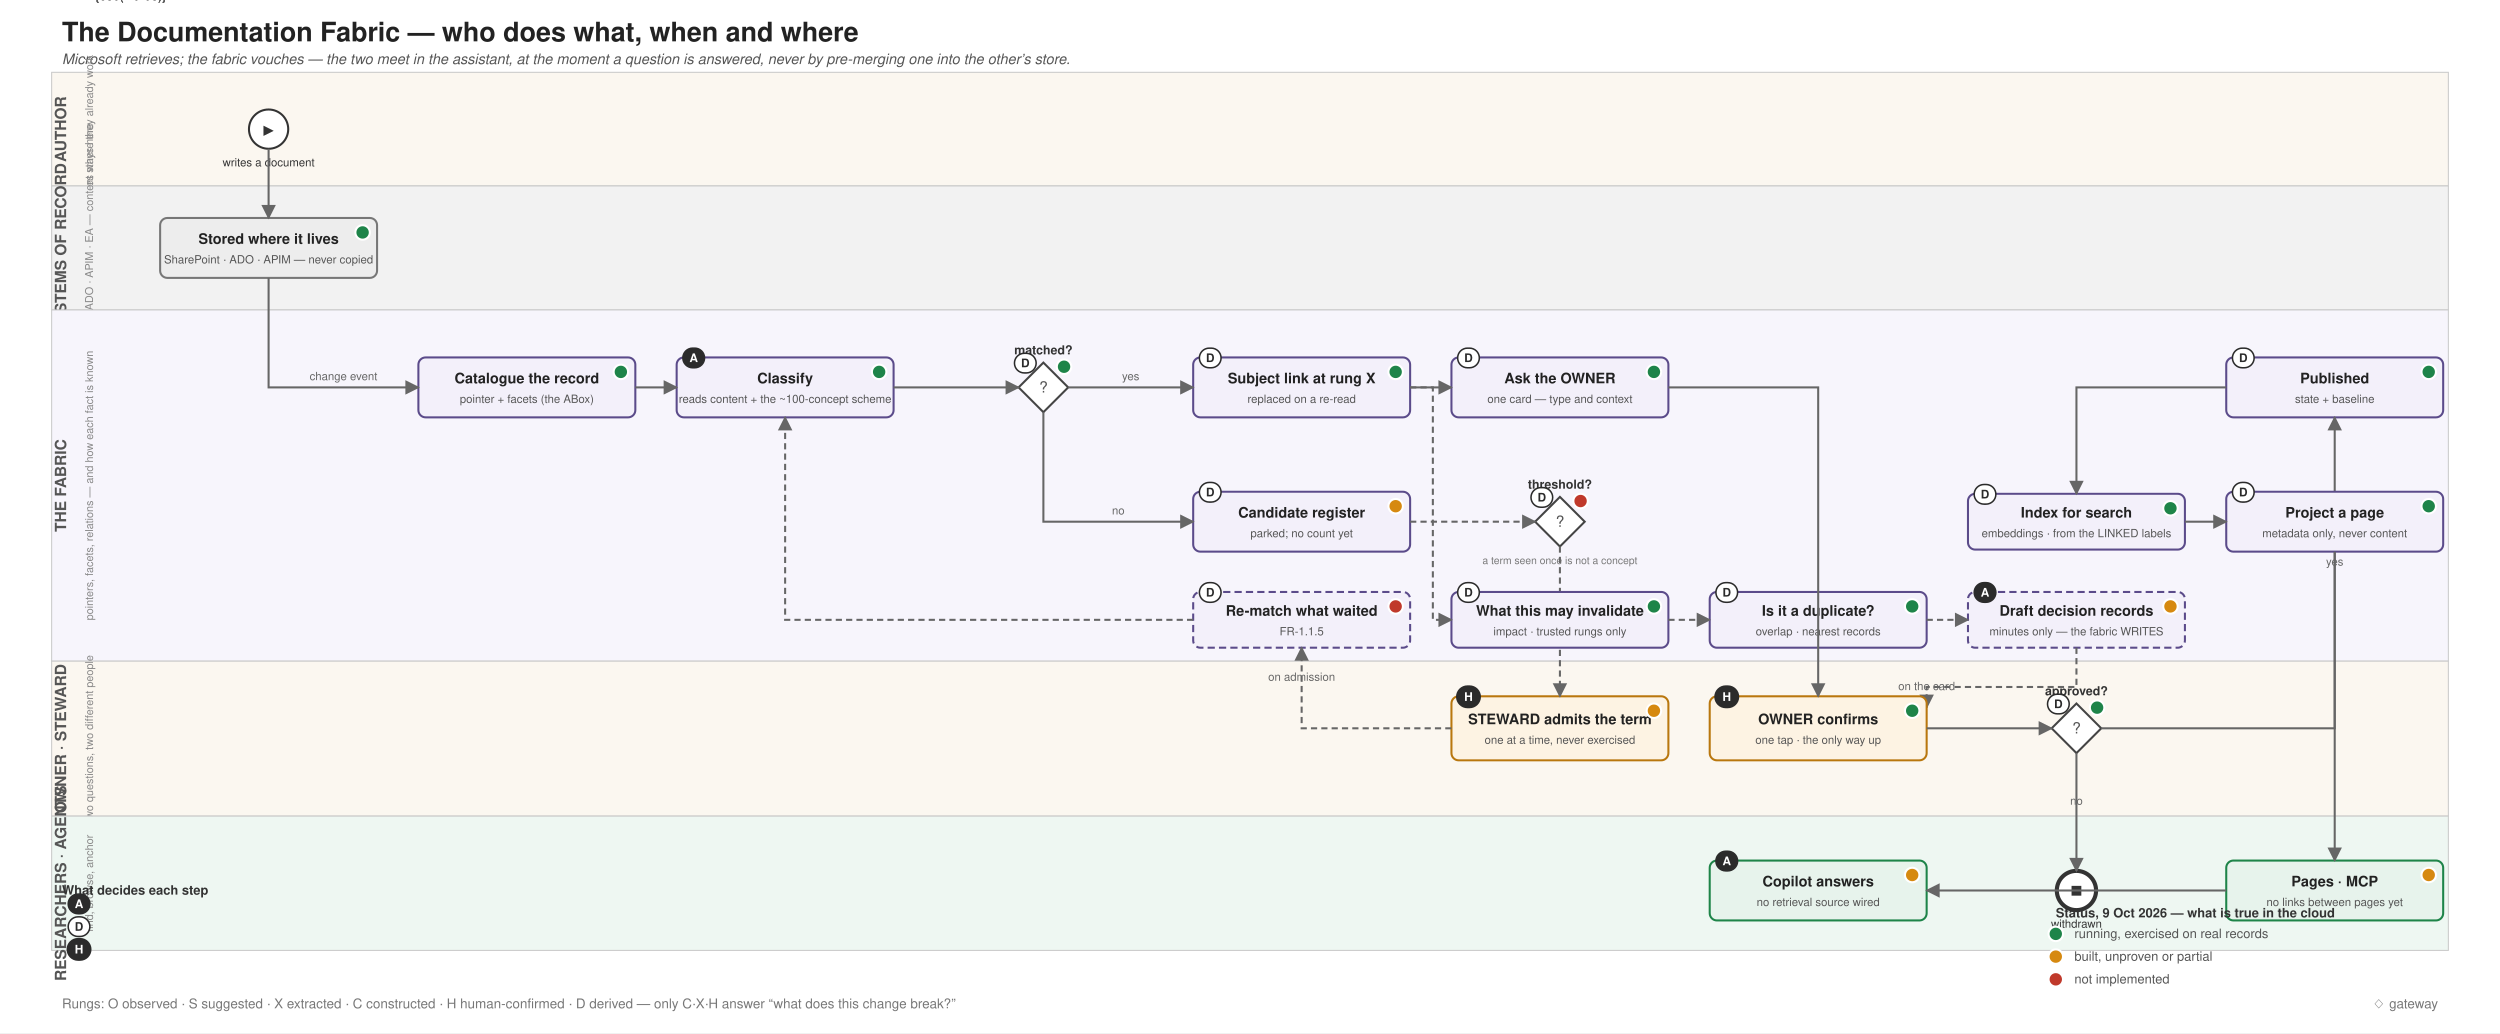
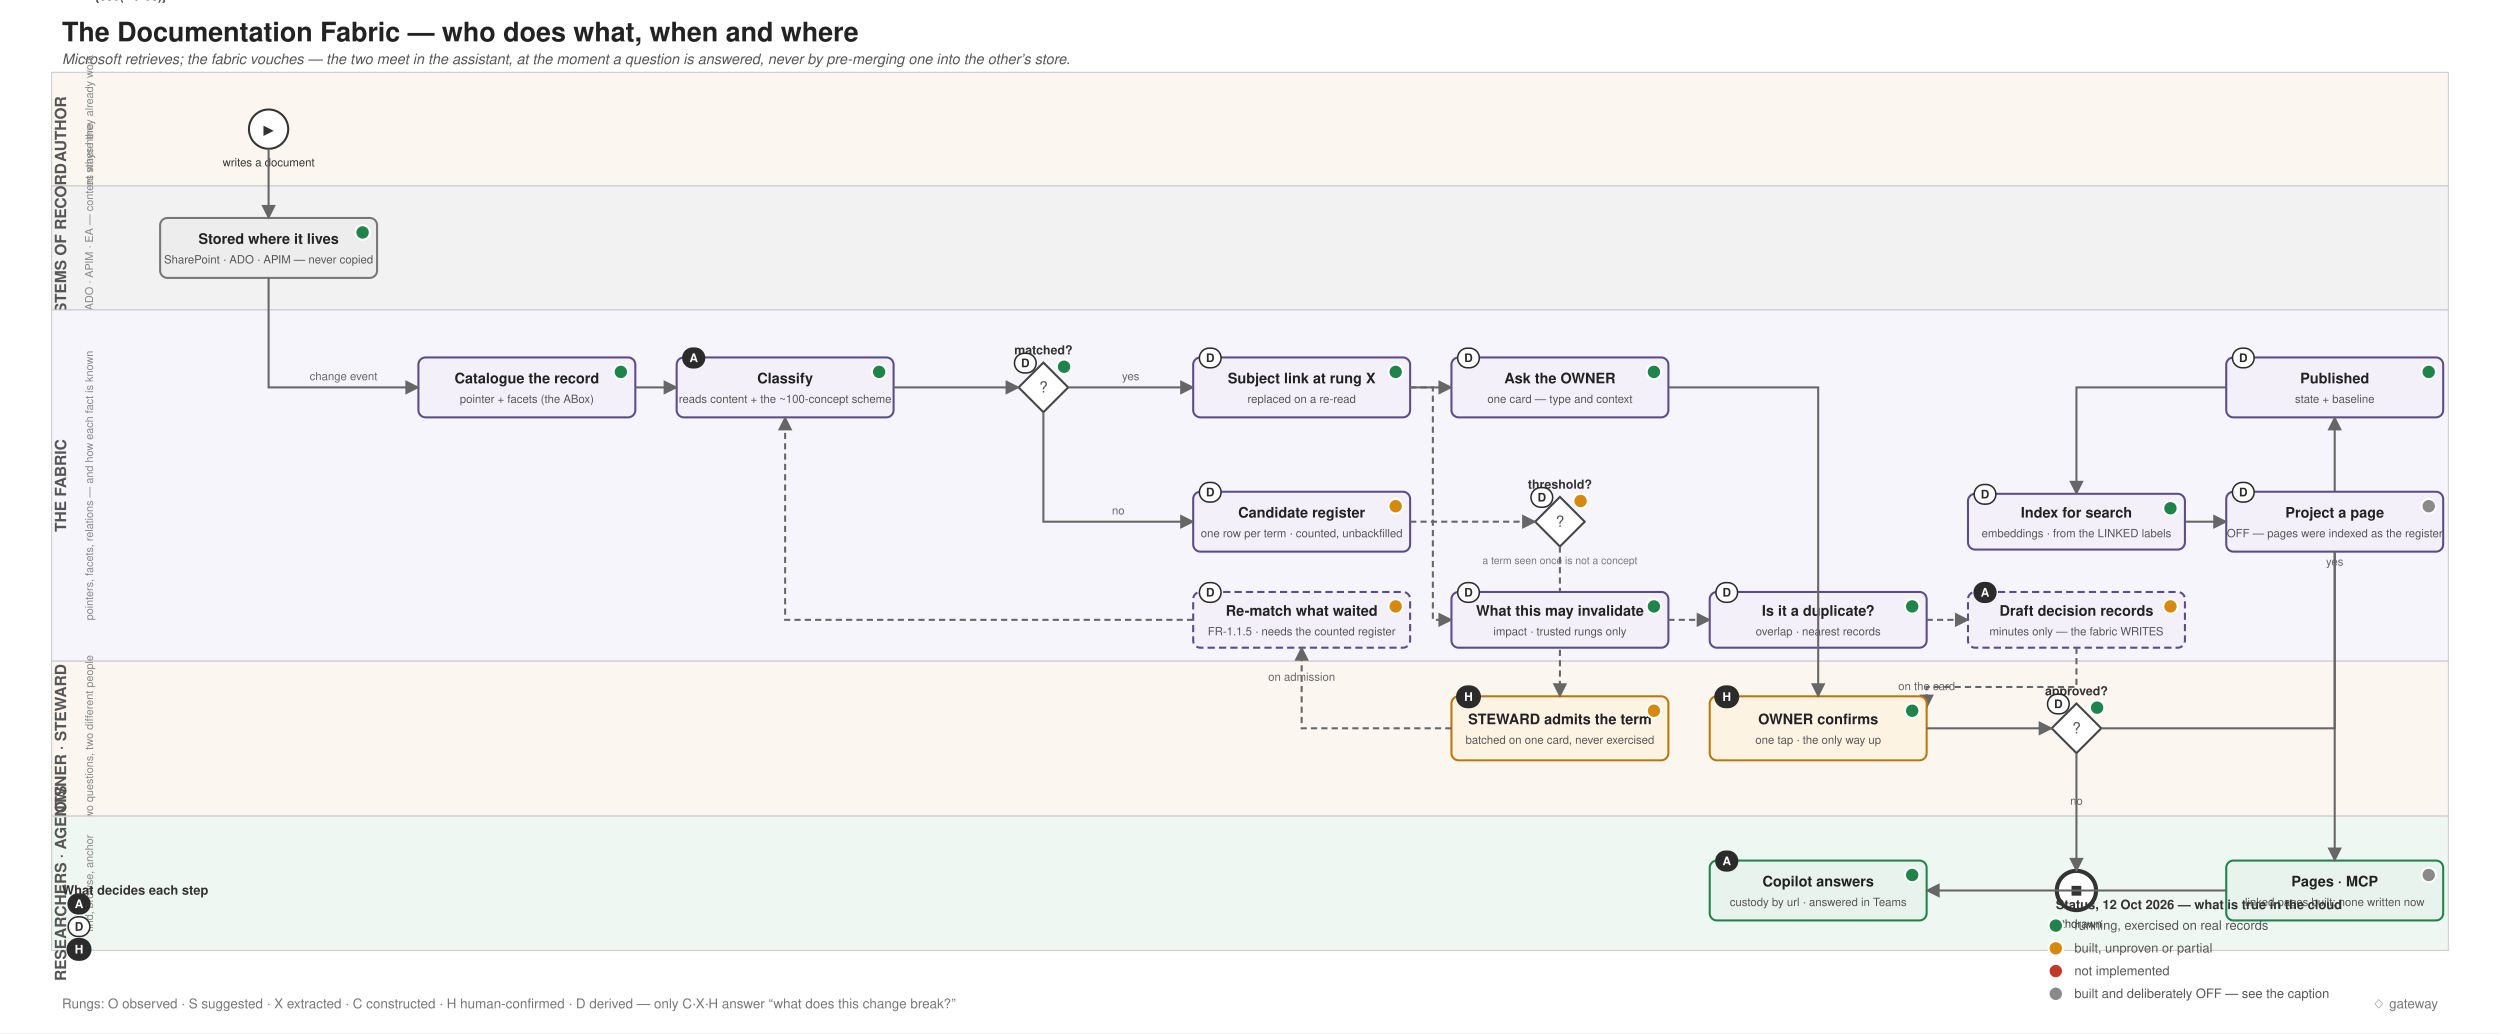
<svg xmlns="http://www.w3.org/2000/svg" viewBox="0 0 2420 1000" width="2420" height="1000" font-family="Segoe UI,Helvetica,Arial,sans-serif">
  <defs>
    <marker id="a" viewBox="0 0 10 10" refX="9" refY="5" markerWidth="7" markerHeight="7" orient="auto-start-reverse">
      <path d="M0,0 L10,5 L0,10 z" fill="#666" />
    </marker>
  </defs>
  <rect width="2420" height="1000" fill="#fff" />
  <text x="60" y="40" font-size="26" font-weight="700" fill="#222">The Documentation Fabric — who does what, when and where</text>
  <text x="60" y="62" font-size="14" font-style="italic" fill="#555">Microsoft retrieves; the fabric vouches — the two meet in the assistant, at the moment a question is answered, never by pre-merging one into the other’s store.</text>
  <rect x="50" y="70" width="2320" height="110" fill="#fbf7f0" stroke="#c9c9c9" />
  <text x="70" y="119.0" transform="rotate(-90 70 125.0)" text-anchor="middle" font-size="15" font-weight="700" fill="#555">AUTHOR</text>
  <text x="86" y="129.0" transform="rotate(-90 86 125.0)" text-anchor="middle" font-size="10.5" fill="#888">writes where they already work</text>
  <rect x="50" y="180" width="2320" height="120" fill="#f2f2f2" stroke="#c9c9c9" />
  <text x="70" y="234.0" transform="rotate(-90 70 240.0)" text-anchor="middle" font-size="15" font-weight="700" fill="#555">SYSTEMS OF RECORD</text>
  <text x="86" y="244.0" transform="rotate(-90 86 240.0)" text-anchor="middle" font-size="10.5" fill="#888">SharePoint · ADO · APIM · EA — content stays here</text>
  <rect x="50" y="300" width="2320" height="340" fill="#f7f5fc" stroke="#c9c9c9" />
  <text x="70" y="464.0" transform="rotate(-90 70 470.0)" text-anchor="middle" font-size="15" font-weight="700" fill="#555">THE FABRIC</text>
  <text x="86" y="474.0" transform="rotate(-90 86 470.0)" text-anchor="middle" font-size="10.5" fill="#888">pointers, facets, relations — and how each fact is known</text>
  <rect x="50" y="640" width="2320" height="150" fill="#fbf7f0" stroke="#c9c9c9" />
  <text x="70" y="709.0" transform="rotate(-90 70 715.0)" text-anchor="middle" font-size="15" font-weight="700" fill="#555">OWNER · STEWARD</text>
  <text x="86" y="719.0" transform="rotate(-90 86 715.0)" text-anchor="middle" font-size="10.5" fill="#888">two questions, two different people</text>
  <rect x="50" y="790" width="2320" height="130" fill="#eef7f2" stroke="#c9c9c9" />
  <text x="70" y="849.0" transform="rotate(-90 70 855.0)" text-anchor="middle" font-size="15" font-weight="700" fill="#555">RESEARCHERS · AGENTS</text>
  <text x="86" y="859.0" transform="rotate(-90 86 855.0)" text-anchor="middle" font-size="10.5" fill="#888">find, browse, anchor</text>
  <circle cx="260" cy="125" r="19" fill="#fff" stroke="#333" stroke-width="2" />
  <text x="260" y="130" text-anchor="middle" font-size="13" fill="#333">▶</text>
  <text x="260" y="161" text-anchor="middle" font-size="11" fill="#333">writes a document</text>
  <rect x="155.0" y="211.0" width="210" height="58" rx="7" fill="#ededed" stroke="#777777" stroke-width="2" />
  <text x="260" y="236" text-anchor="middle" font-size="14" font-weight="700" fill="#222">Stored where it lives</text>
  <text x="260" y="255" text-anchor="middle" font-size="11" fill="#555">SharePoint · ADO · APIM — never copied</text>
  <circle cx="351.0" cy="225.0" r="7" fill="#1e8449" stroke="#fff" stroke-width="2" />
  <path d="M260,144 L260,211" fill="none" stroke="#666" stroke-width="2" marker-end="url(#a)" />
  <rect x="405.0" y="346.0" width="210" height="58" rx="7" fill="#f3f0fa" stroke="#5b4b8a" stroke-width="2" />
  <text x="510" y="371" text-anchor="middle" font-size="14" font-weight="700" fill="#222">Catalogue the record</text>
  <text x="510" y="390" text-anchor="middle" font-size="11" fill="#555">pointer + facets  (the ABox)</text>
  <circle cx="601.0" cy="360.0" r="7" fill="#1e8449" stroke="#fff" stroke-width="2" />
  <path d="M260,269 L260,375 L405,375" fill="none" stroke="#666" stroke-width="2" marker-end="url(#a)" />
  <text x="332.5" y="368.0" text-anchor="middle" font-size="11" fill="#666">change event</text>
  <rect x="655.0" y="346.0" width="210" height="58" rx="7" fill="#f3f0fa" stroke="#5b4b8a" stroke-width="2" />
  <text x="760" y="371" text-anchor="middle" font-size="14" font-weight="700" fill="#222">Classify</text>
  <text x="760" y="390" text-anchor="middle" font-size="11" fill="#555">reads content + the ~100-concept scheme</text>
  <rect x="661.0" y="337.0" width="21" height="19" rx="9.5" fill="#2b2b2b" stroke="#2b2b2b" stroke-width="1.5" />
  <text x="671.5" y="350.5" text-anchor="middle" font-size="11.5" font-weight="700" fill="#ffffff">A</text>
  <circle cx="851.0" cy="360.0" r="7" fill="#1e8449" stroke="#fff" stroke-width="2" />
  <path d="M615,375 L655,375" fill="none" stroke="#666" stroke-width="2" marker-end="url(#a)" />
  <polygon points="1010,351 1034,375 1010,399 986,375" fill="#fff" stroke="#444" stroke-width="2" />
  <text x="1010" y="380" text-anchor="middle" font-size="15" fill="#555">?</text>
  <text x="1010" y="343" text-anchor="middle" font-size="12" font-weight="700" fill="#333">matched?</text>
  <circle cx="1030" cy="355" r="7" fill="#1e8449" stroke="#fff" stroke-width="2" />
  <rect x="982.0" y="342.0" width="21" height="19" rx="9.5" fill="#ffffff" stroke="#2b2b2b" stroke-width="1.5" />
  <text x="992.5" y="355.5" text-anchor="middle" font-size="11.5" font-weight="700" fill="#2b2b2b">D</text>
  <path d="M865,375 L986,375" fill="none" stroke="#666" stroke-width="2" marker-end="url(#a)" />
  <rect x="1155.0" y="346.0" width="210" height="58" rx="7" fill="#f3f0fa" stroke="#5b4b8a" stroke-width="2" />
  <text x="1260" y="371" text-anchor="middle" font-size="14" font-weight="700" fill="#222">Subject link at rung X</text>
  <text x="1260" y="390" text-anchor="middle" font-size="11" fill="#555">replaced on a re-read</text>
  <rect x="1161.0" y="337.0" width="21" height="19" rx="9.5" fill="#ffffff" stroke="#2b2b2b" stroke-width="1.5" />
  <text x="1171.5" y="350.5" text-anchor="middle" font-size="11.5" font-weight="700" fill="#2b2b2b">D</text>
  <circle cx="1351.0" cy="360.0" r="7" fill="#1e8449" stroke="#fff" stroke-width="2" />
  <path d="M1034,375 L1155,375" fill="none" stroke="#666" stroke-width="2" marker-end="url(#a)" />
  <text x="1094.5" y="368.0" text-anchor="middle" font-size="11" fill="#666">yes</text>
  <rect x="1155.0" y="476.0" width="210" height="58" rx="7" fill="#f3f0fa" stroke="#5b4b8a" stroke-width="2" />
  <text x="1260" y="501" text-anchor="middle" font-size="14" font-weight="700" fill="#222">Candidate register</text>
-   <text x="1260" y="520" text-anchor="middle" font-size="11" fill="#555">parked; no count yet</text>
+   <text x="1260" y="520" text-anchor="middle" font-size="11" fill="#555">one row per term · counted, unbackfilled</text>
  <rect x="1161.0" y="467.0" width="21" height="19" rx="9.5" fill="#ffffff" stroke="#2b2b2b" stroke-width="1.5" />
  <text x="1171.5" y="480.5" text-anchor="middle" font-size="11.5" font-weight="700" fill="#2b2b2b">D</text>
  <circle cx="1351.0" cy="490.0" r="7" fill="#d68910" stroke="#fff" stroke-width="2" />
  <path d="M1010,399 L1010,505 L1155,505" fill="none" stroke="#666" stroke-width="2" marker-end="url(#a)" />
  <text x="1082.5" y="498.0" text-anchor="middle" font-size="11" fill="#666">no</text>
  <polygon points="1510,481 1534,505 1510,529 1486,505" fill="#fff" stroke="#444" stroke-width="2" />
  <text x="1510" y="510" text-anchor="middle" font-size="15" fill="#555">?</text>
  <text x="1510" y="473" text-anchor="middle" font-size="12" font-weight="700" fill="#333">threshold?</text>
  <text x="1510" y="546" text-anchor="middle" font-size="10" fill="#777">a term seen once is not a concept</text>
-   <circle cx="1530" cy="485" r="7" fill="#c0392b" stroke="#fff" stroke-width="2" />
+   <circle cx="1530" cy="485" r="7" fill="#d68910" stroke="#fff" stroke-width="2" />
  <rect x="1482.0" y="472.0" width="21" height="19" rx="9.5" fill="#ffffff" stroke="#2b2b2b" stroke-width="1.5" />
  <text x="1492.5" y="485.5" text-anchor="middle" font-size="11.5" font-weight="700" fill="#2b2b2b">D</text>
  <path d="M1365,505 L1486,505" fill="none" stroke="#666" stroke-width="2" marker-end="url(#a)" stroke-dasharray="6 4" />
  <rect x="1405.0" y="674.0" width="210" height="62" rx="7" fill="#fdf3e3" stroke="#b9770e" stroke-width="2" />
  <text x="1510" y="701" text-anchor="middle" font-size="14" font-weight="700" fill="#222">STEWARD admits the term</text>
-   <text x="1510" y="720" text-anchor="middle" font-size="11" fill="#555">one at a time, never exercised</text>
+   <text x="1510" y="720" text-anchor="middle" font-size="11" fill="#555">batched on one card, never exercised</text>
  <rect x="1411.0" y="665.0" width="21" height="19" rx="9.5" fill="#2b2b2b" stroke="#2b2b2b" stroke-width="3.2" />
  <text x="1421.5" y="678.5" text-anchor="middle" font-size="11.5" font-weight="700" fill="#ffffff">H</text>
  <circle cx="1601.0" cy="688.0" r="7" fill="#d68910" stroke="#fff" stroke-width="2" />
  <path d="M1510,529 L1510,674" fill="none" stroke="#666" stroke-width="2" marker-end="url(#a)" stroke-dasharray="6 4" />
  <text x="1510.0" y="594.5" text-anchor="middle" font-size="11" fill="#666">reached</text>
  <rect x="1155.0" y="573.0" width="210" height="54" rx="7" fill="#f3f0fa" stroke="#5b4b8a" stroke-width="2" stroke-dasharray="7 4" />
  <text x="1260" y="596" text-anchor="middle" font-size="14" font-weight="700" fill="#222">Re-match what waited</text>
-   <text x="1260" y="615" text-anchor="middle" font-size="11" fill="#555">FR-1.1.5</text>
+   <text x="1260" y="615" text-anchor="middle" font-size="11" fill="#555">FR-1.1.5 · needs the counted register</text>
  <rect x="1161.0" y="564.0" width="21" height="19" rx="9.5" fill="#ffffff" stroke="#2b2b2b" stroke-width="1.5" />
  <text x="1171.5" y="577.5" text-anchor="middle" font-size="11.5" font-weight="700" fill="#2b2b2b">D</text>
-   <circle cx="1351.0" cy="587.0" r="7" fill="#c0392b" stroke="#fff" stroke-width="2" />
+   <circle cx="1351.0" cy="587.0" r="7" fill="#d68910" stroke="#fff" stroke-width="2" />
  <path d="M1405,705 L1260,705 L1260,627" fill="none" stroke="#666" stroke-width="2" marker-end="url(#a)" stroke-dasharray="6 4" />
  <text x="1260.0" y="659.0" text-anchor="middle" font-size="11" fill="#666">on admission</text>
  <path d="M1155,600 L760,600 L760,404" fill="none" stroke="#666" stroke-width="2" marker-end="url(#a)" stroke-dasharray="6 4" />
  <rect x="1405.0" y="573.0" width="210" height="54" rx="7" fill="#f3f0fa" stroke="#5b4b8a" stroke-width="2" />
  <text x="1510" y="596" text-anchor="middle" font-size="14" font-weight="700" fill="#222">What this may invalidate</text>
  <text x="1510" y="615" text-anchor="middle" font-size="11" fill="#555">impact · trusted rungs only</text>
  <rect x="1411.0" y="564.0" width="21" height="19" rx="9.5" fill="#ffffff" stroke="#2b2b2b" stroke-width="1.5" />
  <text x="1421.5" y="577.5" text-anchor="middle" font-size="11.5" font-weight="700" fill="#2b2b2b">D</text>
  <circle cx="1601.0" cy="587.0" r="7" fill="#1e8449" stroke="#fff" stroke-width="2" />
  <path d="M1365,375 L1387,375 L1387,600 L1405,600" fill="none" stroke="#666" stroke-width="2" marker-end="url(#a)" stroke-dasharray="6 4" />
  <rect x="1655.0" y="573.0" width="210" height="54" rx="7" fill="#f3f0fa" stroke="#5b4b8a" stroke-width="2" />
  <text x="1760" y="596" text-anchor="middle" font-size="14" font-weight="700" fill="#222">Is it a duplicate?</text>
  <text x="1760" y="615" text-anchor="middle" font-size="11" fill="#555">overlap · nearest records</text>
  <rect x="1661.0" y="564.0" width="21" height="19" rx="9.5" fill="#ffffff" stroke="#2b2b2b" stroke-width="1.5" />
  <text x="1671.5" y="577.5" text-anchor="middle" font-size="11.5" font-weight="700" fill="#2b2b2b">D</text>
  <circle cx="1851.0" cy="587.0" r="7" fill="#1e8449" stroke="#fff" stroke-width="2" />
  <path d="M1615,600 L1655,600" fill="none" stroke="#666" stroke-width="2" marker-end="url(#a)" stroke-dasharray="6 4" />
  <rect x="1905.0" y="573.0" width="210" height="54" rx="7" fill="#f3f0fa" stroke="#5b4b8a" stroke-width="2" stroke-dasharray="7 4" />
  <text x="2010" y="596" text-anchor="middle" font-size="14" font-weight="700" fill="#222">Draft decision records</text>
  <text x="2010" y="615" text-anchor="middle" font-size="11" fill="#555">minutes only — the fabric WRITES</text>
  <rect x="1911.0" y="564.0" width="21" height="19" rx="9.5" fill="#2b2b2b" stroke="#2b2b2b" stroke-width="1.5" />
  <text x="1921.5" y="577.5" text-anchor="middle" font-size="11.5" font-weight="700" fill="#ffffff">A</text>
  <circle cx="2101.0" cy="587.0" r="7" fill="#d68910" stroke="#fff" stroke-width="2" />
  <path d="M1865,600 L1905,600" fill="none" stroke="#666" stroke-width="2" marker-end="url(#a)" stroke-dasharray="6 4" />
  <path d="M2010,627 L2010,665 L1865,665 L1865,685" fill="none" stroke="#666" stroke-width="2" marker-end="url(#a)" stroke-dasharray="6 4" />
  <text x="1865.0" y="668.0" text-anchor="middle" font-size="11" fill="#666">on the card</text>
  <rect x="1405.0" y="346.0" width="210" height="58" rx="7" fill="#f3f0fa" stroke="#5b4b8a" stroke-width="2" />
  <text x="1510" y="371" text-anchor="middle" font-size="14" font-weight="700" fill="#222">Ask the OWNER</text>
  <text x="1510" y="390" text-anchor="middle" font-size="11" fill="#555">one card — type and context</text>
  <rect x="1411.0" y="337.0" width="21" height="19" rx="9.5" fill="#ffffff" stroke="#2b2b2b" stroke-width="1.5" />
  <text x="1421.5" y="350.5" text-anchor="middle" font-size="11.5" font-weight="700" fill="#2b2b2b">D</text>
  <circle cx="1601.0" cy="360.0" r="7" fill="#1e8449" stroke="#fff" stroke-width="2" />
  <path d="M1365,375 L1405,375" fill="none" stroke="#666" stroke-width="2" marker-end="url(#a)" />
  <rect x="1655.0" y="674.0" width="210" height="62" rx="7" fill="#fdf3e3" stroke="#b9770e" stroke-width="2" />
  <text x="1760" y="701" text-anchor="middle" font-size="14" font-weight="700" fill="#222">OWNER confirms</text>
  <text x="1760" y="720" text-anchor="middle" font-size="11" fill="#555">one tap · the only way up</text>
  <rect x="1661.0" y="665.0" width="21" height="19" rx="9.5" fill="#2b2b2b" stroke="#2b2b2b" stroke-width="3.2" />
  <text x="1671.5" y="678.5" text-anchor="middle" font-size="11.5" font-weight="700" fill="#ffffff">H</text>
  <circle cx="1851.0" cy="688.0" r="7" fill="#1e8449" stroke="#fff" stroke-width="2" />
  <path d="M1615,375 L1760,375 L1760,674" fill="none" stroke="#666" stroke-width="2" marker-end="url(#a)" />
  <polygon points="2010,681 2034,705 2010,729 1986,705" fill="#fff" stroke="#444" stroke-width="2" />
  <text x="2010" y="710" text-anchor="middle" font-size="15" fill="#555">?</text>
  <text x="2010" y="673" text-anchor="middle" font-size="12" font-weight="700" fill="#333">approved?</text>
  <circle cx="2030" cy="685" r="7" fill="#1e8449" stroke="#fff" stroke-width="2" />
  <rect x="1982.0" y="672.0" width="21" height="19" rx="9.5" fill="#ffffff" stroke="#2b2b2b" stroke-width="1.5" />
  <text x="1992.5" y="685.5" text-anchor="middle" font-size="11.5" font-weight="700" fill="#2b2b2b">D</text>
  <path d="M1865,705 L1986,705" fill="none" stroke="#666" stroke-width="2" marker-end="url(#a)" />
  <circle cx="2010" cy="862" r="19" fill="#fff" stroke="#333" stroke-width="4" />
  <text x="2010" y="867" text-anchor="middle" font-size="13" fill="#333">■</text>
  <text x="2010" y="898" text-anchor="middle" font-size="11" fill="#333">withdrawn</text>
  <path d="M2010,729 L2010,843" fill="none" stroke="#666" stroke-width="2" marker-end="url(#a)" />
  <text x="2010.0" y="779.0" text-anchor="middle" font-size="11" fill="#666">no</text>
  <rect x="2155.0" y="346.0" width="210" height="58" rx="7" fill="#f3f0fa" stroke="#5b4b8a" stroke-width="2" />
  <text x="2260" y="371" text-anchor="middle" font-size="14" font-weight="700" fill="#222">Published</text>
  <text x="2260" y="390" text-anchor="middle" font-size="11" fill="#555">state + baseline</text>
  <rect x="2161.0" y="337.0" width="21" height="19" rx="9.5" fill="#ffffff" stroke="#2b2b2b" stroke-width="1.5" />
  <text x="2171.5" y="350.5" text-anchor="middle" font-size="11.5" font-weight="700" fill="#2b2b2b">D</text>
  <circle cx="2351.0" cy="360.0" r="7" fill="#1e8449" stroke="#fff" stroke-width="2" />
  <path d="M2034,705 L2260,705 L2260,404" fill="none" stroke="#666" stroke-width="2" marker-end="url(#a)" />
  <text x="2260.0" y="547.5" text-anchor="middle" font-size="11" fill="#666">yes</text>
  <rect x="1905.0" y="478.0" width="210" height="54" rx="7" fill="#f3f0fa" stroke="#5b4b8a" stroke-width="2" />
  <text x="2010" y="501" text-anchor="middle" font-size="14" font-weight="700" fill="#222">Index for search</text>
  <text x="2010" y="520" text-anchor="middle" font-size="11" fill="#555">embeddings · from the LINKED labels</text>
  <rect x="1911.0" y="469.0" width="21" height="19" rx="9.5" fill="#ffffff" stroke="#2b2b2b" stroke-width="1.5" />
  <text x="1921.5" y="482.5" text-anchor="middle" font-size="11.5" font-weight="700" fill="#2b2b2b">D</text>
  <circle cx="2101.0" cy="492.0" r="7" fill="#1e8449" stroke="#fff" stroke-width="2" />
  <path d="M2155,375 L2010,375 L2010,478" fill="none" stroke="#666" stroke-width="2" marker-end="url(#a)" />
  <rect x="2155.0" y="476.0" width="210" height="58" rx="7" fill="#f3f0fa" stroke="#5b4b8a" stroke-width="2" />
  <text x="2260" y="501" text-anchor="middle" font-size="14" font-weight="700" fill="#222">Project a page</text>
-   <text x="2260" y="520" text-anchor="middle" font-size="11" fill="#555">metadata only, never content</text>
+   <text x="2260" y="520" text-anchor="middle" font-size="11" fill="#555">OFF — pages were indexed as the register</text>
  <rect x="2161.0" y="467.0" width="21" height="19" rx="9.5" fill="#ffffff" stroke="#2b2b2b" stroke-width="1.5" />
  <text x="2171.5" y="480.5" text-anchor="middle" font-size="11.5" font-weight="700" fill="#2b2b2b">D</text>
-   <circle cx="2351.0" cy="490.0" r="7" fill="#1e8449" stroke="#fff" stroke-width="2" />
+   <circle cx="2351.0" cy="490.0" r="7" fill="#8a8a8a" stroke="#fff" stroke-width="2" />
  <path d="M2115,505 L2155,505" fill="none" stroke="#666" stroke-width="2" marker-end="url(#a)" />
  <rect x="2155.0" y="833.0" width="210" height="58" rx="7" fill="#e7f3ec" stroke="#1e8449" stroke-width="2" />
  <text x="2260" y="858" text-anchor="middle" font-size="14" font-weight="700" fill="#222">Pages · MCP</text>
-   <text x="2260" y="877" text-anchor="middle" font-size="11" fill="#555">no links between pages yet</text>
-   <circle cx="2351.0" cy="847.0" r="7" fill="#d68910" stroke="#fff" stroke-width="2" />
+   <text x="2260" y="877" text-anchor="middle" font-size="11" fill="#555">linked pages built; none written now</text>
+   <circle cx="2351.0" cy="847.0" r="7" fill="#8a8a8a" stroke="#fff" stroke-width="2" />
  <path d="M2260,534 L2260,833" fill="none" stroke="#666" stroke-width="2" marker-end="url(#a)" />
  <rect x="1655.0" y="833.0" width="210" height="58" rx="7" fill="#e7f3ec" stroke="#1e8449" stroke-width="2" />
  <text x="1760" y="858" text-anchor="middle" font-size="14" font-weight="700" fill="#222">Copilot answers</text>
-   <text x="1760" y="877" text-anchor="middle" font-size="11" fill="#555">no retrieval source wired</text>
+   <text x="1760" y="877" text-anchor="middle" font-size="11" fill="#555">custody by url · answered in Teams</text>
  <rect x="1661.0" y="824.0" width="21" height="19" rx="9.5" fill="#2b2b2b" stroke="#2b2b2b" stroke-width="1.5" />
  <text x="1671.5" y="837.5" text-anchor="middle" font-size="11.5" font-weight="700" fill="#ffffff">A</text>
-   <circle cx="1851.0" cy="847.0" r="7" fill="#d68910" stroke="#fff" stroke-width="2" />
+   <circle cx="1851.0" cy="847.0" r="7" fill="#1e8449" stroke="#fff" stroke-width="2" />
  <path d="M2155,862 L1865,862" fill="none" stroke="#666" stroke-width="2" marker-end="url(#a)" />
  <text x="60" y="866" font-size="12.5" font-weight="700" fill="#333">What decides each step</text>
  <rect x="66.0" y="865.5" width="21" height="19" rx="9.5" fill="#2b2b2b" stroke="#2b2b2b" stroke-width="1.5" />
  <text x="76.5" y="879.0" text-anchor="middle" font-size="11.5" font-weight="700" fill="#ffffff">A</text>
  <text x="92" y="{y}" font-size="12.5" fill="#555">{esc(words)}</text>
  <rect x="66.0" y="887.5" width="21" height="19" rx="9.5" fill="#ffffff" stroke="#2b2b2b" stroke-width="1.5" />
  <text x="76.5" y="901.0" text-anchor="middle" font-size="11.5" font-weight="700" fill="#2b2b2b">D</text>
  <text x="92" y="{y}" font-size="12.5" fill="#555">{esc(words)}</text>
  <rect x="66.0" y="909.5" width="21" height="19" rx="9.5" fill="#2b2b2b" stroke="#2b2b2b" stroke-width="3.2" />
  <text x="76.5" y="923.0" text-anchor="middle" font-size="11.5" font-weight="700" fill="#ffffff">H</text>
  <text x="92" y="{y}" font-size="12.5" fill="#555">{esc(words)}</text>
  <text x="2360" y="976" text-anchor="end" font-size="13" fill="#777">◇ gateway</text>
-   <circle cx="1990" cy="904" r="7" fill="#1e8449" stroke="#fff" stroke-width="2" />
-   <text x="2008" y="908" font-size="12.5" fill="#555">running, exercised on real records</text>
-   <circle cx="1990" cy="926" r="7" fill="#d68910" stroke="#fff" stroke-width="2" />
-   <text x="2008" y="930" font-size="12.5" fill="#555">built, unproven or partial</text>
-   <circle cx="1990" cy="948" r="7" fill="#c0392b" stroke="#fff" stroke-width="2" />
-   <text x="2008" y="952" font-size="12.5" fill="#555">not implemented</text>
-   <text x="1990" y="888" font-size="12.5" font-weight="700" fill="#333">Status, 9 Oct 2026 — what is true in the cloud</text>
+   <circle cx="1990" cy="896" r="7" fill="#1e8449" stroke="#fff" stroke-width="2" />
+   <text x="2008" y="900" font-size="12.5" fill="#555">running, exercised on real records</text>
+   <circle cx="1990" cy="918" r="7" fill="#d68910" stroke="#fff" stroke-width="2" />
+   <text x="2008" y="922" font-size="12.5" fill="#555">built, unproven or partial</text>
+   <circle cx="1990" cy="940" r="7" fill="#c0392b" stroke="#fff" stroke-width="2" />
+   <text x="2008" y="944" font-size="12.5" fill="#555">not implemented</text>
+   <circle cx="1990" cy="962" r="7" fill="#8a8a8a" stroke="#fff" stroke-width="2" />
+   <text x="2008" y="966" font-size="12.5" fill="#555">built and deliberately OFF — see the caption</text>
+   <text x="1990" y="880" font-size="12.5" font-weight="700" fill="#333">Status, 12 Oct 2026 — what is true in the cloud</text>
  <text x="60" y="976" font-size="13" fill="#777">Rungs: O observed · S suggested · X extracted · C constructed · H human-confirmed · D derived — only C·X·H answer “what does this change break?”</text>
</svg>
